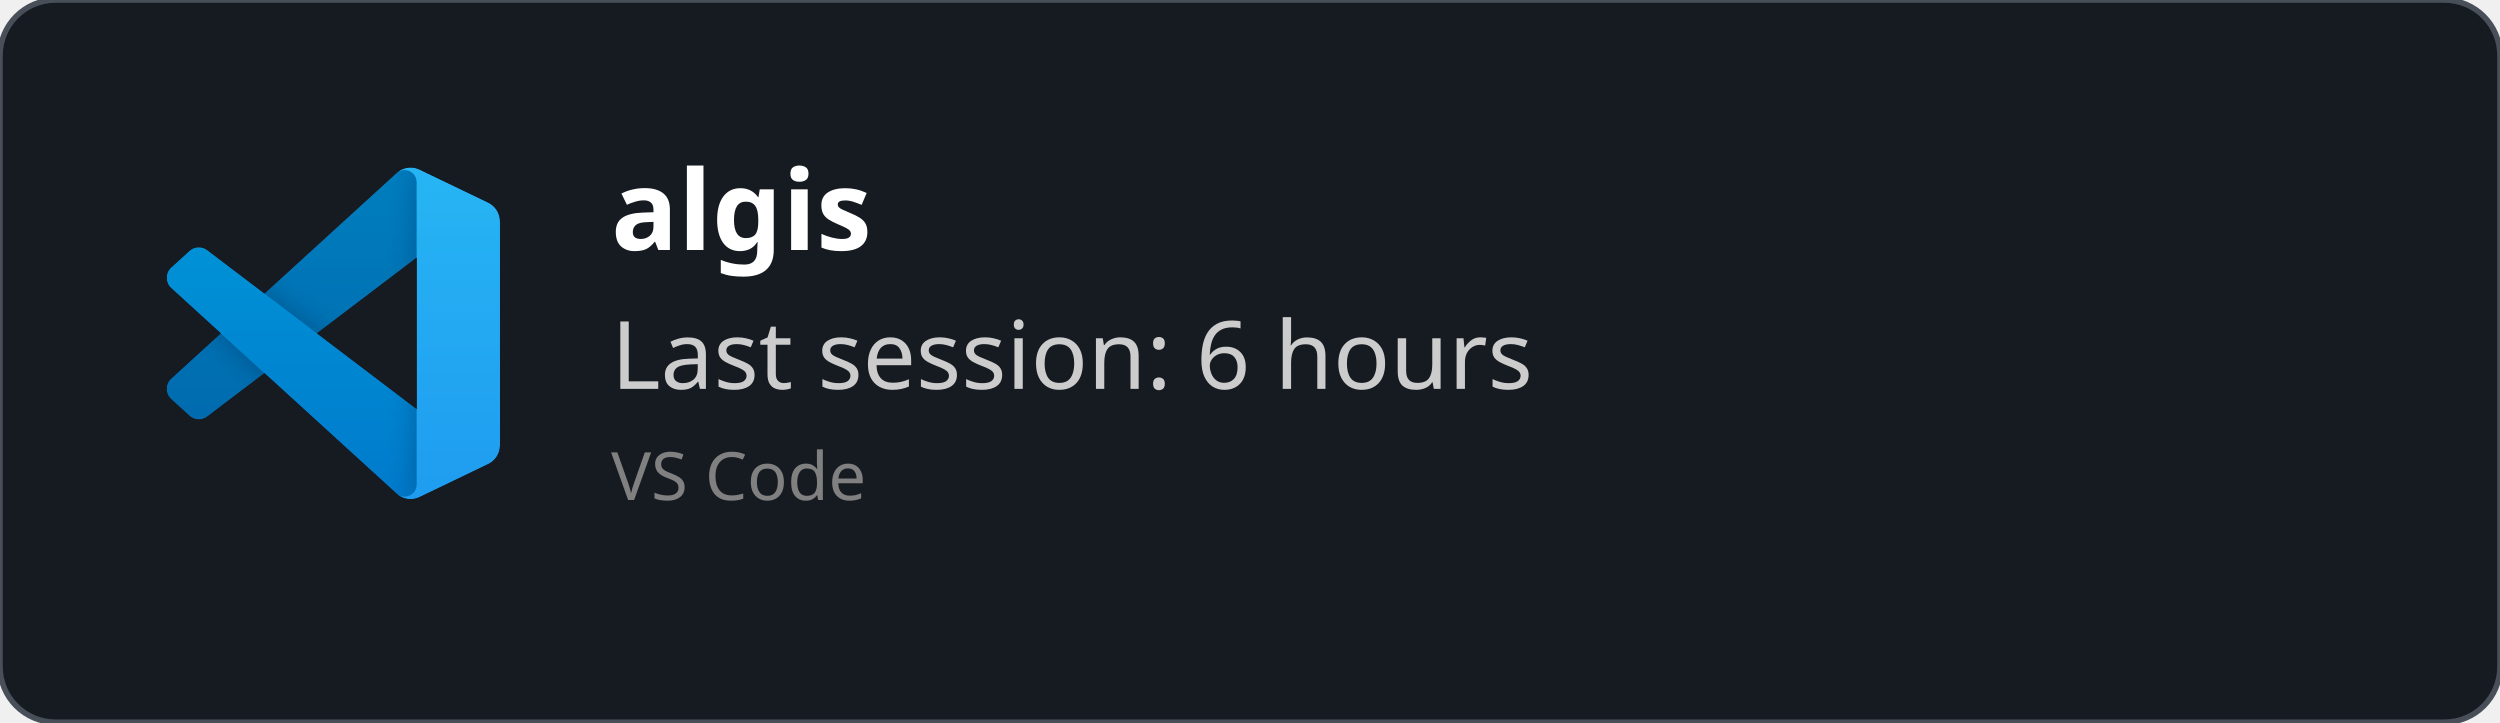
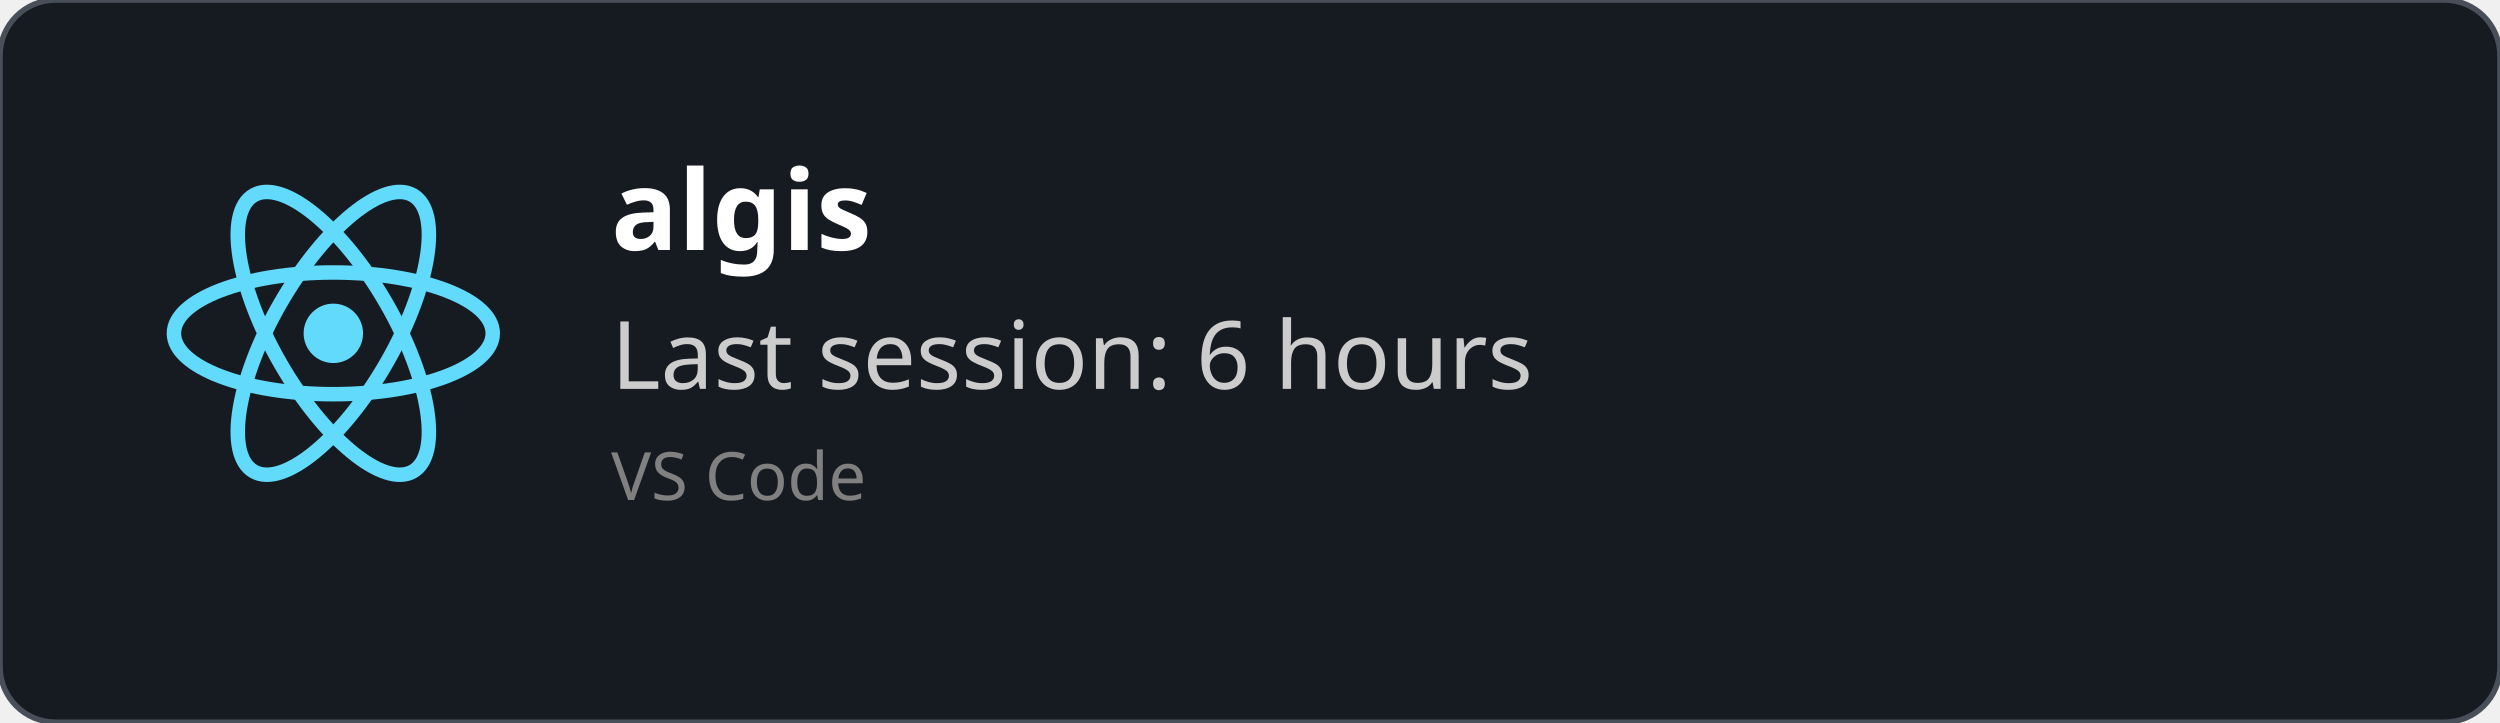
<svg xmlns="http://www.w3.org/2000/svg" width="450" height="130" viewBox="0 0 450 130" fill="none" role="img">
  <style>
    *{
        font-family: 'Segoe UI', Ubuntu, monospace
    }
    </style>
  <defs>
    <clipPath id="horizontalClip" x="20" y="20" width="500" height="200">
      <rect x="90" y="20" width="300" height="50" />
    </clipPath>
  </defs>
  <rect width="450" height="130" fill="rgba(22,27,34)" stroke="#484f58" stroke-width="1" fill-opacity="1" stroke-opacity="1" x="0" y="0" rx="10px" ry="10px">
    </rect>
-   <svg width="60" height="60" x="30" y="30" viewBox="0 0 100 100" fill="none" id="vscode">
-     <mask id="mask0" mask-type="alpha" maskUnits="userSpaceOnUse" x="0" y="0" width="100" height="100">
-       <path fill-rule="evenodd" clip-rule="evenodd" d="M70.912 99.317C72.487 99.931 74.283 99.891 75.873 99.126L96.461 89.22C98.624 88.179 100 85.989 100 83.587V16.413C100 14.011 98.624 11.822 96.461 10.781L75.873 0.874C73.786 -0.13 71.345 0.116 69.513 1.447C69.252 1.637 69.003 1.849 68.769 2.083L29.355 38.041L12.187 25.01C10.589 23.797 8.354 23.896 6.869 25.246L1.363 30.255C-0.453 31.906 -0.455 34.763 1.359 36.417L16.247 50L1.359 63.583C-0.455 65.237 -0.453 68.094 1.363 69.745L6.869 74.754C8.354 76.104 10.589 76.204 12.187 74.99L29.355 61.959L68.769 97.917C69.392 98.541 70.125 99.01 70.912 99.317ZM75.015 27.299L45.109 50L75.015 72.701V27.299Z" fill="white" />
-     </mask>
-     <g mask="url(#mask0)">
-       <path d="M96.461 10.796L75.857 0.876C73.472 -0.273 70.622 0.212 68.75 2.083L1.299 63.583C-0.516 65.237 -0.514 68.094 1.303 69.745L6.813 74.754C8.298 76.104 10.535 76.204 12.134 74.99L93.361 13.37C96.086 11.303 100 13.246 100 16.667V16.427C100 14.027 98.625 11.838 96.461 10.796Z" fill="#0065A9" />
-       <g filter="url(#filter0_d)">
-         <path d="M96.461 89.204L75.857 99.124C73.472 100.273 70.622 99.788 68.75 97.917L1.299 36.417C-0.516 34.763 -0.514 31.906 1.303 30.255L6.813 25.246C8.298 23.896 10.535 23.796 12.134 25.009L93.361 86.63C96.086 88.697 100 86.754 100 83.333V83.573C100 85.974 98.625 88.162 96.461 89.204Z" fill="#007ACC" />
-       </g>
-       <g filter="url(#filter1_d)">
-         <path d="M75.858 99.126C73.472 100.274 70.622 99.788 68.75 97.917C71.056 100.223 75 98.59 75 95.328V4.672C75 1.41 71.056 -0.223 68.75 2.083C70.622 0.211 73.472 -0.274 75.858 0.874L96.459 10.781C98.623 11.822 100 14.011 100 16.413V83.587C100 85.989 98.623 88.179 96.459 89.22L75.858 99.126Z" fill="#1F9CF0" />
-       </g>
-       <g style="mix-blend-mode:overlay" opacity="0.25">
-         <path fill-rule="evenodd" clip-rule="evenodd" d="M70.851 99.317C72.426 99.931 74.222 99.891 75.812 99.126L96.4 89.22C98.563 88.179 99.939 85.989 99.939 83.587V16.413C99.939 14.011 98.564 11.822 96.4 10.781L75.812 0.874C73.725 -0.13 71.284 0.116 69.453 1.447C69.191 1.637 68.942 1.849 68.708 2.083L29.294 38.041L12.126 25.01C10.528 23.796 8.293 23.896 6.809 25.246L1.302 30.255C-0.513 31.906 -0.515 34.763 1.298 36.417L16.186 50L1.298 63.583C-0.515 65.237 -0.513 68.094 1.302 69.745L6.809 74.754C8.293 76.104 10.528 76.204 12.126 74.99L29.294 61.959L68.708 97.917C69.332 98.54 70.064 99.01 70.851 99.317ZM74.954 27.299L45.048 50L74.954 72.701V27.299Z" fill="url(#paint0_linear)" />
-       </g>
+   <svg height="60" width="60" x="30" y="30" viewBox="-11.5 -10.232 23 20.463">
+     <circle cx="0" cy="0" r="2.05" fill="#61dafb" />
+     <g stroke="#61dafb" stroke-width="1" fill="none">
+       <ellipse rx="11" ry="4.2" />
+       <ellipse rx="11" ry="4.2" transform="rotate(60)" />
+       <ellipse rx="11" ry="4.2" transform="rotate(120)" />
    </g>
-     <defs>
-       <filter id="filter0_d" x="-8.394" y="15.829" width="116.727" height="92.246" filterUnits="userSpaceOnUse" color-interpolation-filters="sRGB">
-         <feFlood flood-opacity="0" result="BackgroundImageFix" />
-         <feColorMatrix in="SourceAlpha" type="matrix" values="0 0 0 0 0 0 0 0 0 0 0 0 0 0 0 0 0 0 127 0" />
-         <feOffset />
-         <feGaussianBlur stdDeviation="4.167" />
-         <feColorMatrix type="matrix" values="0 0 0 0 0 0 0 0 0 0 0 0 0 0 0 0 0 0 0.25 0" />
-         <feBlend mode="overlay" in2="BackgroundImageFix" result="effect1_dropShadow" />
-         <feBlend mode="normal" in="SourceGraphic" in2="effect1_dropShadow" result="shape" />
-       </filter>
-       <filter id="filter1_d" x="60.417" y="-8.076" width="47.917" height="116.151" filterUnits="userSpaceOnUse" color-interpolation-filters="sRGB">
-         <feFlood flood-opacity="0" result="BackgroundImageFix" />
-         <feColorMatrix in="SourceAlpha" type="matrix" values="0 0 0 0 0 0 0 0 0 0 0 0 0 0 0 0 0 0 127 0" />
-         <feOffset />
-         <feGaussianBlur stdDeviation="4.167" />
-         <feColorMatrix type="matrix" values="0 0 0 0 0 0 0 0 0 0 0 0 0 0 0 0 0 0 0.25 0" />
-         <feBlend mode="overlay" in2="BackgroundImageFix" result="effect1_dropShadow" />
-         <feBlend mode="normal" in="SourceGraphic" in2="effect1_dropShadow" result="shape" />
-       </filter>
-       <linearGradient id="paint0_linear" x1="49.939" y1="0.258" x2="49.939" y2="99.742" gradientUnits="userSpaceOnUse">
-         <stop stop-color="white" />
-         <stop offset="1" stop-color="white" stop-opacity="0" />
-       </linearGradient>
-     </defs>
  </svg>
  <text x="110" y="45" font-size="20" clip-path="url(#horizontalClip)" font-weight="bold" font-family="Ubuntu" fill="white">
    algis
    </text>
  <text x="110" y="70" font-size="17px" font-family="Ubuntu" fill="#ccc">
    Last session: 6 hours
    </text>
  <text x="110" y="90" font-size="12px" font-family="Ubuntu" fill="grey">
    VS Code
    </text>
</svg>
